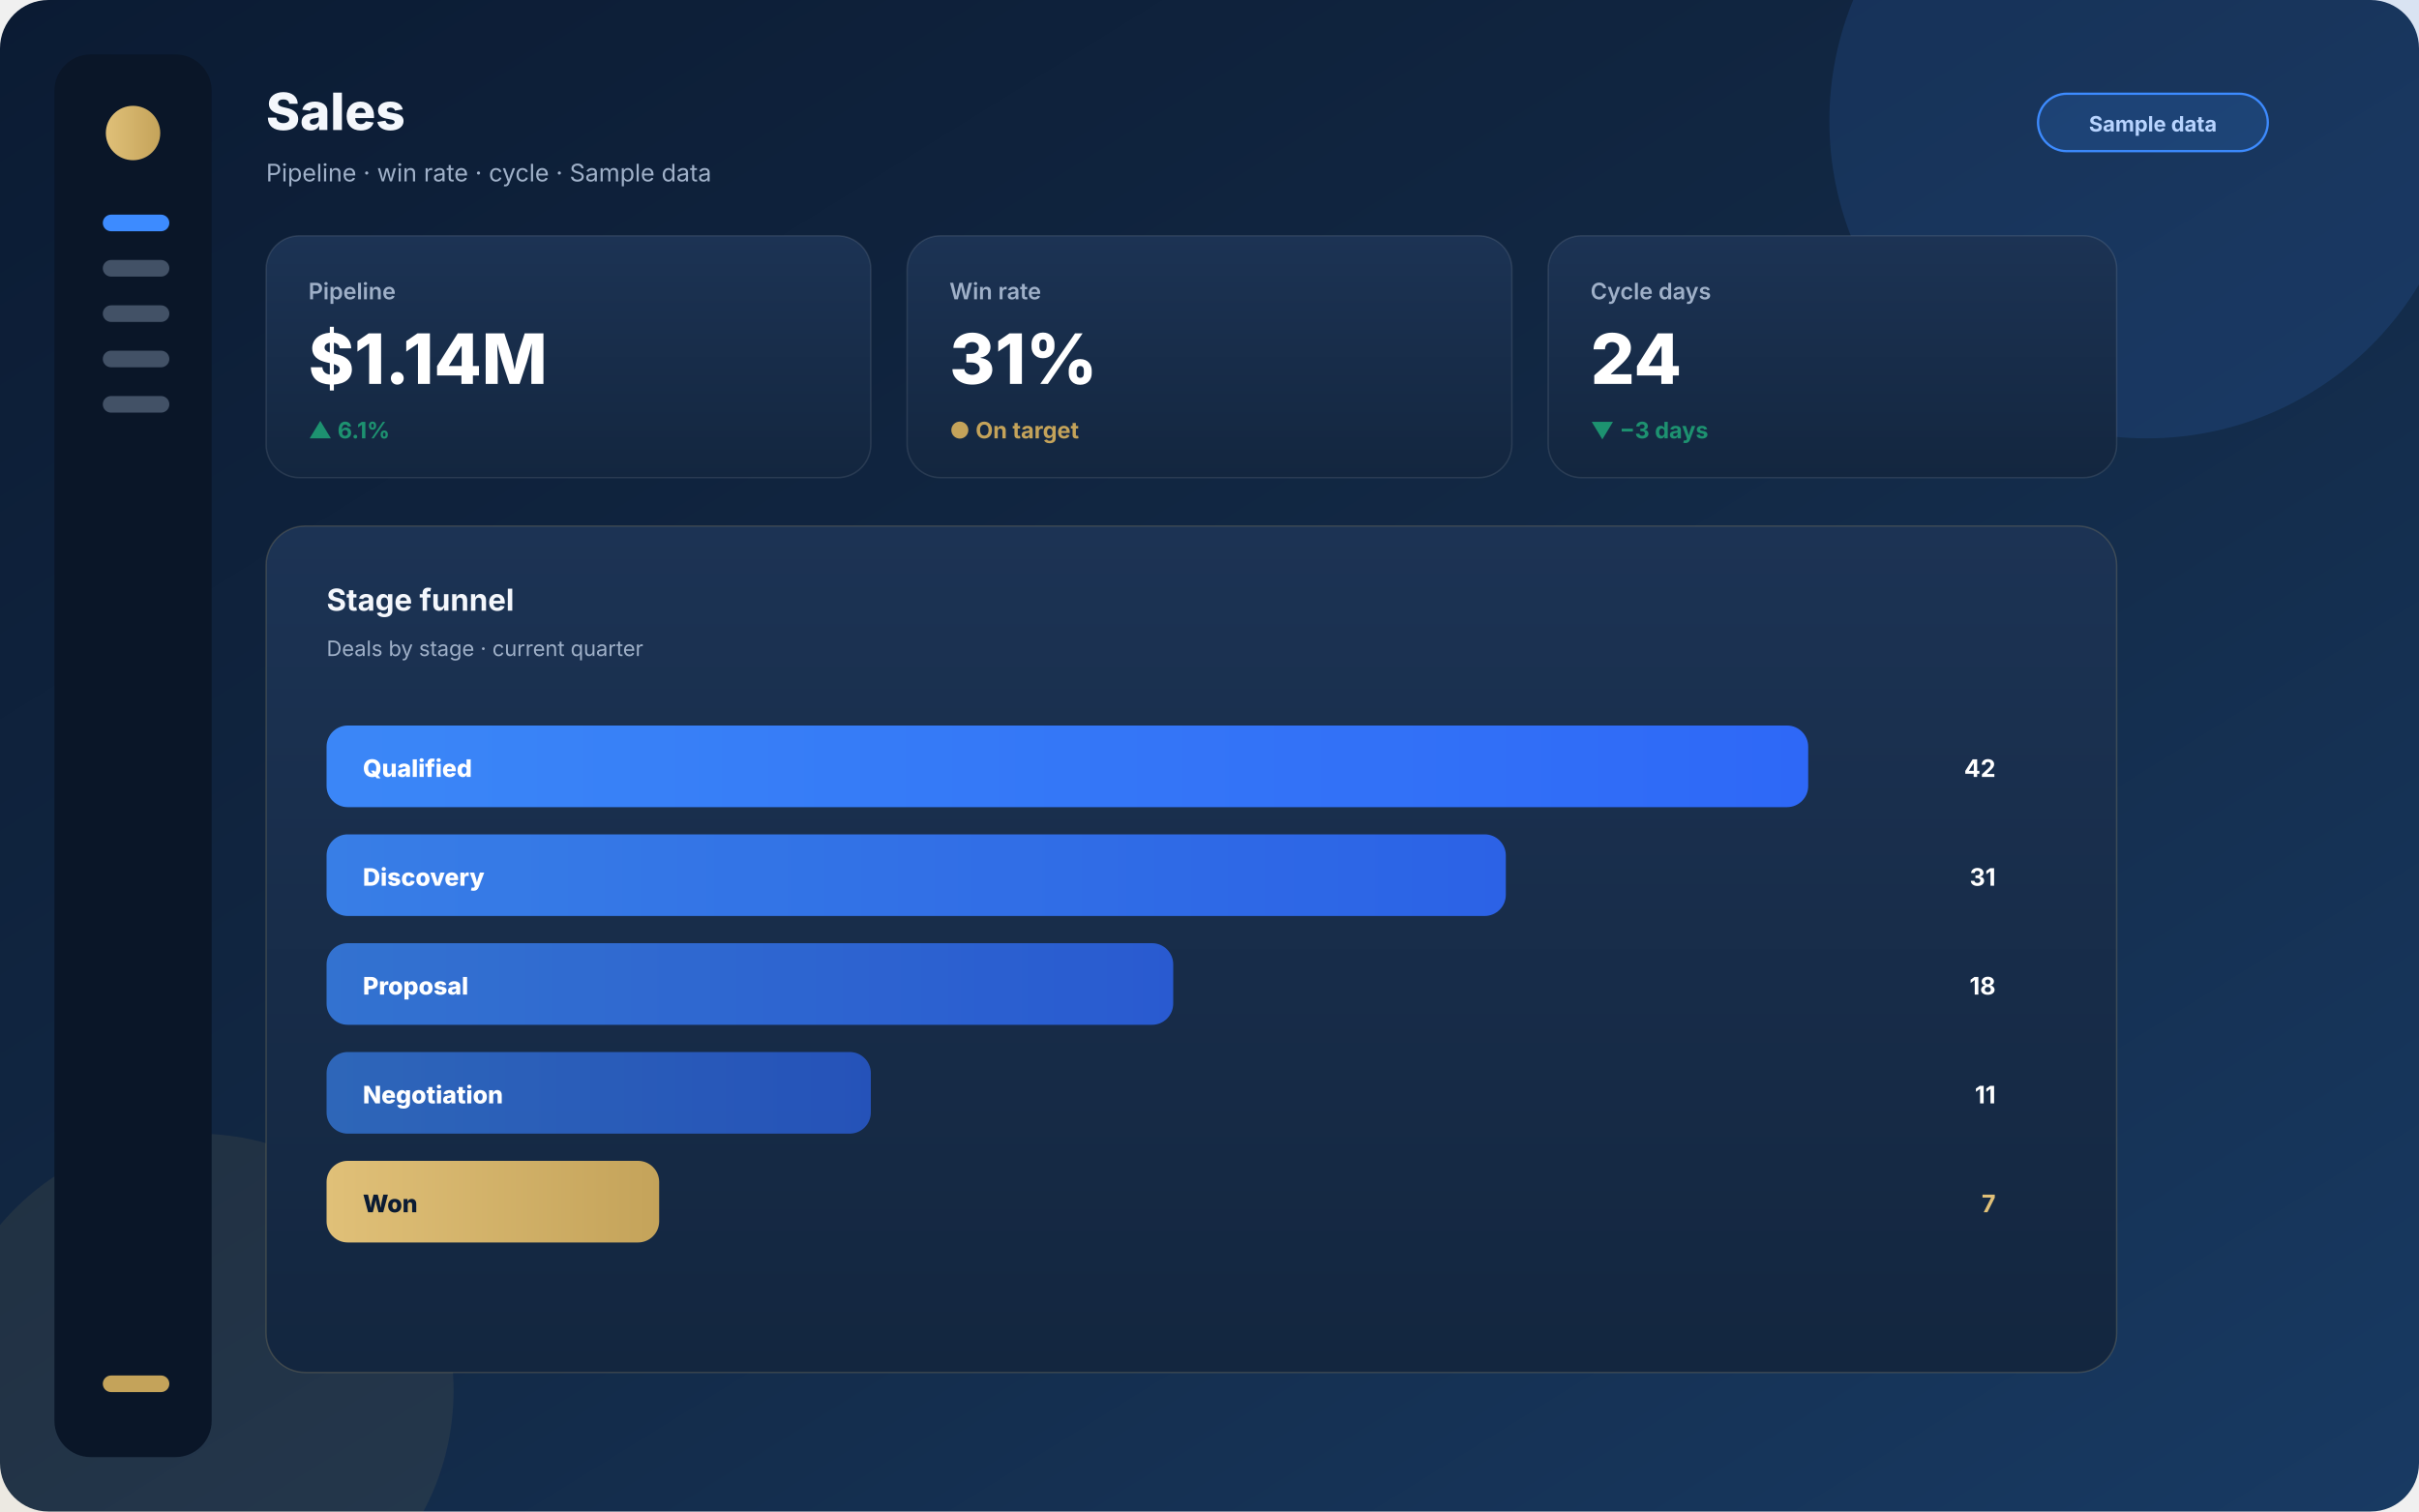
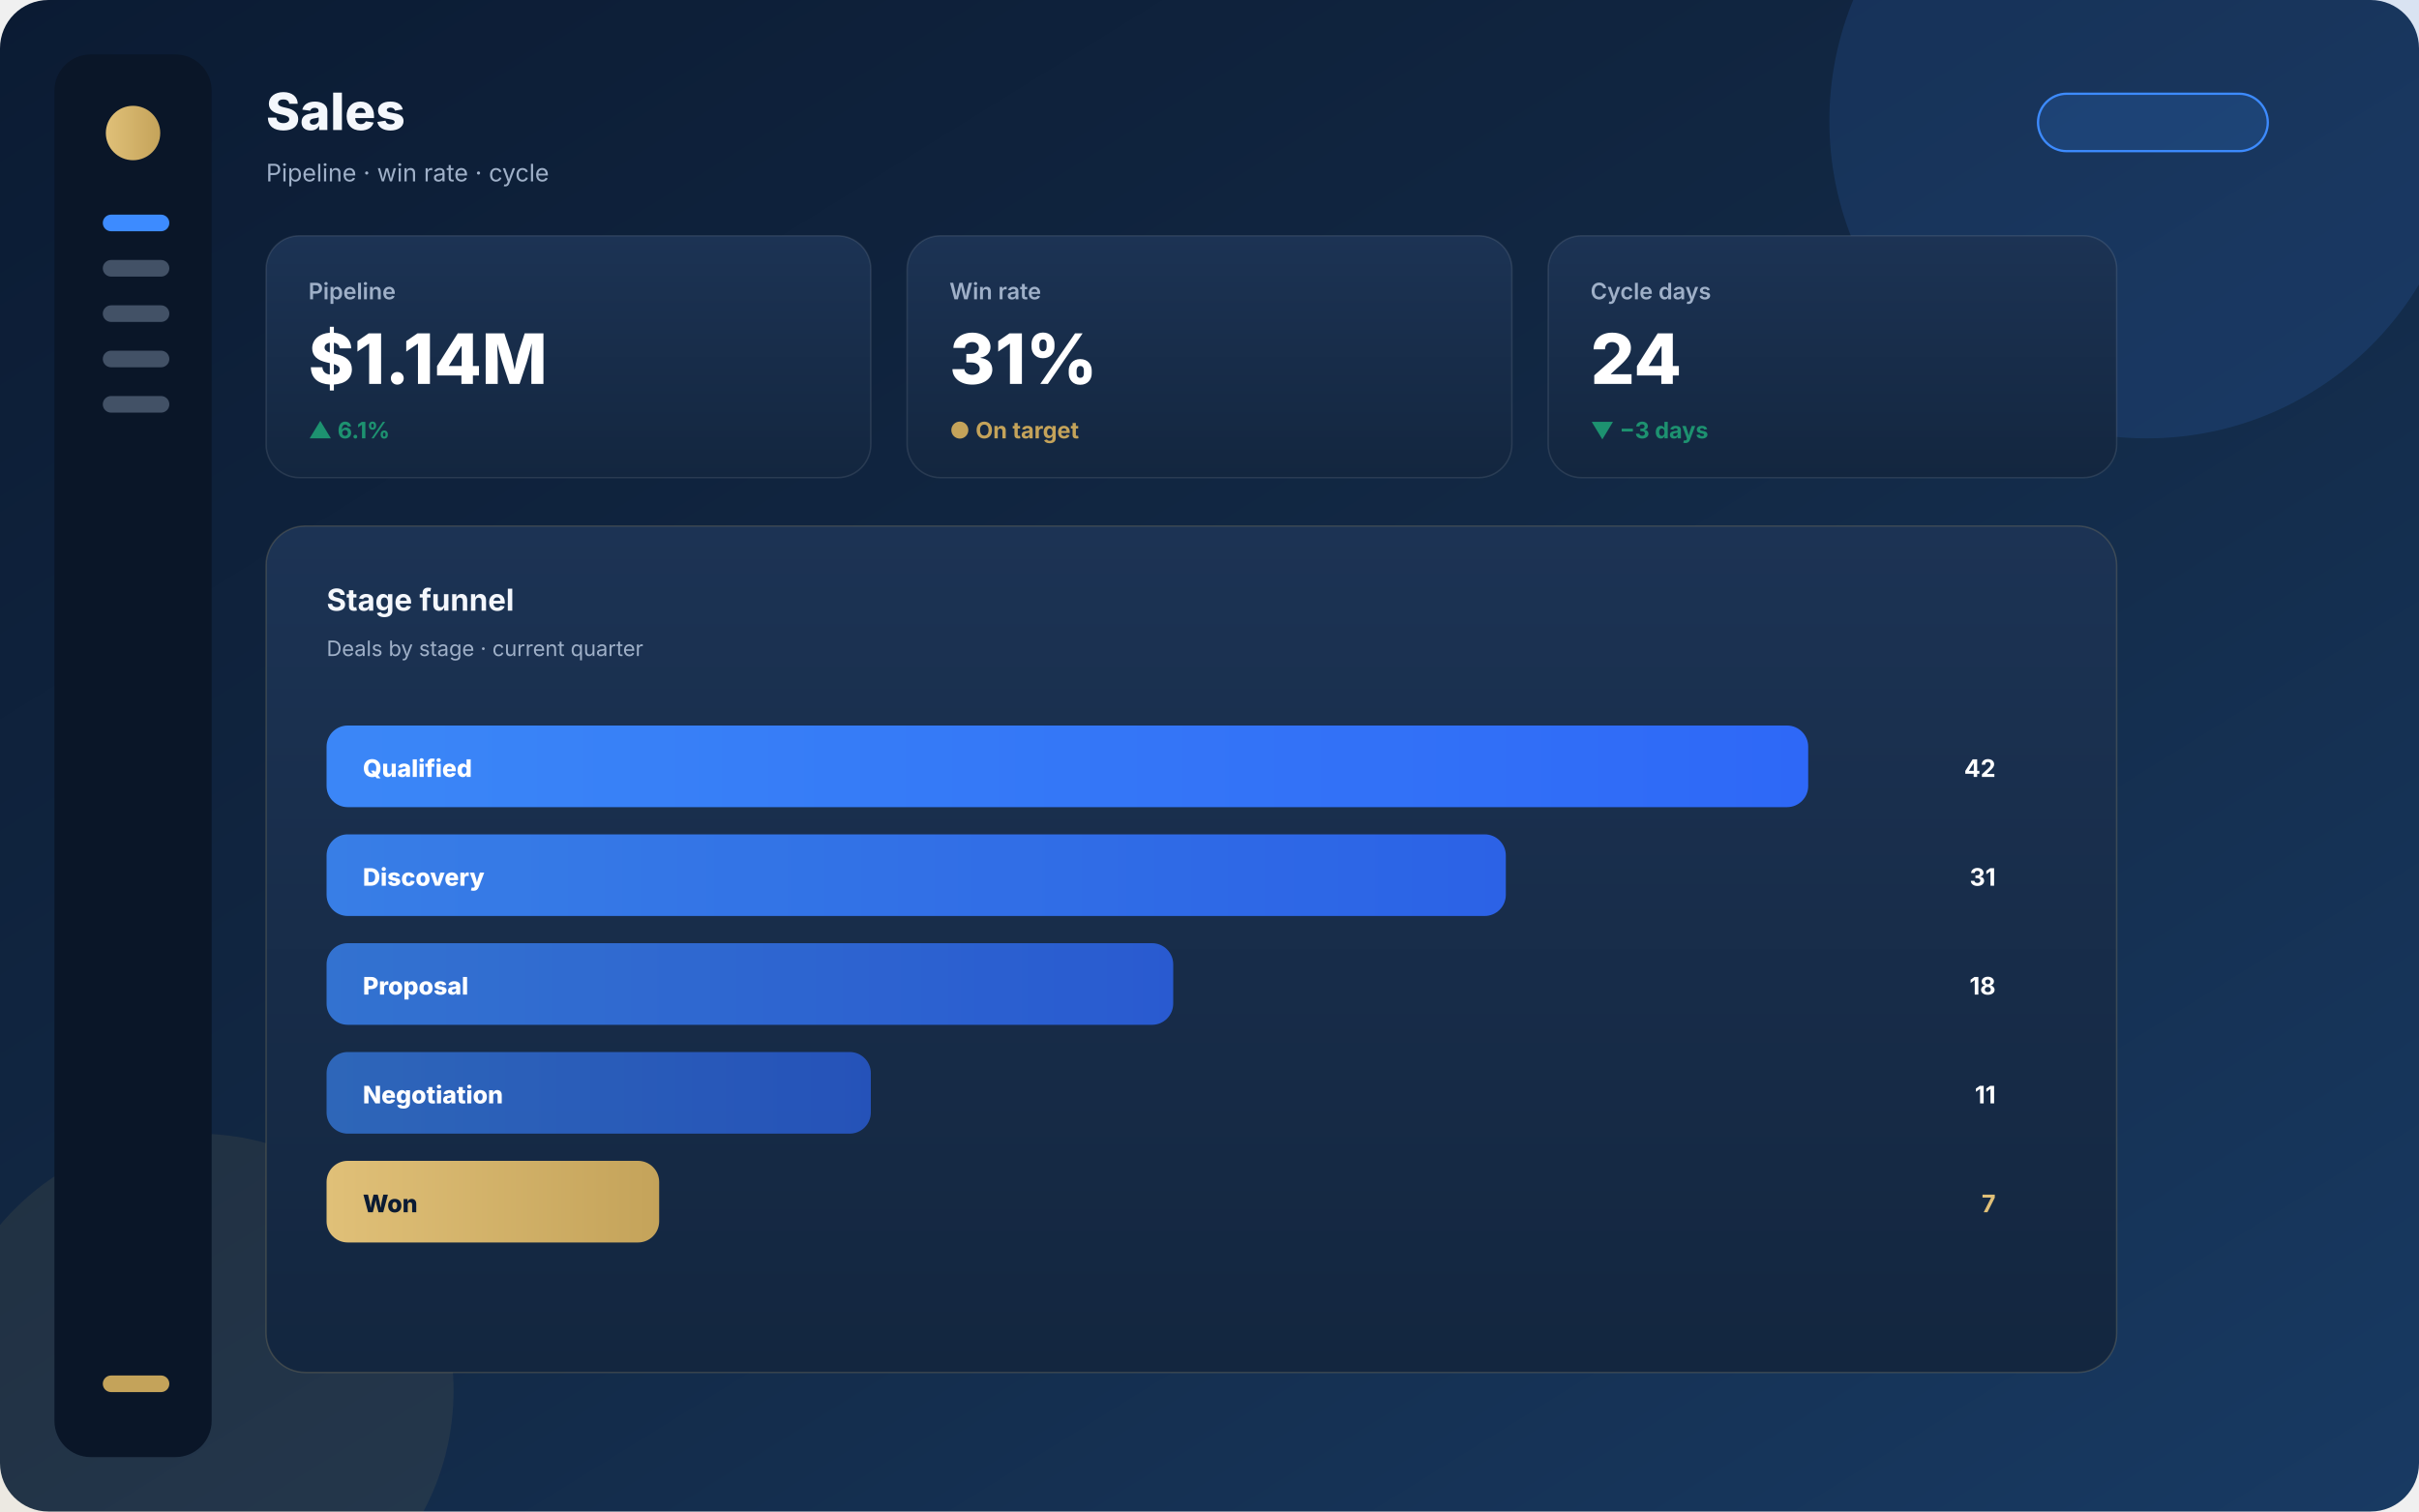
<svg xmlns="http://www.w3.org/2000/svg" width="1600" height="1000" viewBox="0 0 1600 1000" role="img" aria-label="Sales dashboard">
  <defs>
    <linearGradient id="bg" x1="0" y1="0" x2="1" y2="1">
      <stop offset="0%" stop-color="#0B1B33" />
      <stop offset="48%" stop-color="#122844" />
      <stop offset="100%" stop-color="#183A63" />
    </linearGradient>
    <linearGradient id="card" x1="0" y1="0" x2="0" y2="1">
      <stop offset="0%" stop-color="#1C3354" />
      <stop offset="100%" stop-color="#13263F" />
    </linearGradient>
    <linearGradient id="blue" x1="0" y1="0" x2="1" y2="0">
      <stop offset="0%" stop-color="#3D8BFF" />
      <stop offset="100%" stop-color="#2F6BFF" />
    </linearGradient>
    <linearGradient id="blueV" x1="0" y1="0" x2="0" y2="1">
      <stop offset="0%" stop-color="#3D8BFF" />
      <stop offset="100%" stop-color="#2F6BFF" />
    </linearGradient>
    <linearGradient id="gold" x1="0" y1="0" x2="1" y2="0">
      <stop offset="0%" stop-color="#E0C078" />
      <stop offset="100%" stop-color="#C4A35A" />
    </linearGradient>
  </defs>
  <rect width="1600" height="1000" rx="32" fill="url(#bg)" />
  <circle cx="1420" cy="80" r="210" fill="#3D8BFF" opacity="0.13" />
  <circle cx="130" cy="920" r="170" fill="#C4A35A" opacity="0.09" />
  <rect x="36" y="36" width="104" height="928" rx="24" fill="#0A1628" />
  <circle cx="88" cy="88" r="18" fill="url(#gold)" />
  <rect x="68" y="142" width="44" height="11" rx="5.5" fill="#3D8BFF" />
  <rect x="68" y="172" width="44" height="11" rx="5.5" fill="#7A8BA3" opacity="0.5" />
  <rect x="68" y="202" width="44" height="11" rx="5.5" fill="#7A8BA3" opacity="0.5" />
  <rect x="68" y="232" width="44" height="11" rx="5.5" fill="#7A8BA3" opacity="0.5" />
  <rect x="68" y="262" width="44" height="11" rx="5.5" fill="#7A8BA3" opacity="0.5" />
  <rect x="68" y="910" width="44" height="11" rx="5.5" fill="#C4A35A" />
  <text x="176" y="86" fill="#F4F7FC" font-family="Inter, Arial, sans-serif" font-size="34" font-weight="800">Sales</text>
-   <text x="176" y="120" fill="#9FB0C8" font-family="Inter, Arial, sans-serif" font-size="16">Pipeline · win rate · cycle · Sample data</text>
+   <text x="176" y="120" fill="#9FB0C8" font-family="Inter, Arial, sans-serif" font-size="16">Pipeline · win rate · cycle</text>
  <rect x="1348" y="62" width="152" height="38" rx="19" fill="rgba(61,139,255,0.16)" stroke="#3D8BFF" stroke-width="1.5" />
-   <text x="1424" y="87" text-anchor="middle" fill="#B8D4FF" font-family="Inter, Arial, sans-serif" font-size="14" font-weight="700">Sample data</text>
  <rect x="176" y="156" width="400" height="160" rx="22" fill="url(#card)" stroke="rgba(255,255,255,0.1)" />
  <text x="204" y="198" fill="#9FB0C8" font-family="Inter, Arial, sans-serif" font-size="15" font-weight="600">Pipeline</text>
  <text x="204" y="254" fill="#FFFFFF" font-family="Inter, Arial, sans-serif" font-size="46" font-weight="800">$1.14M</text>
  <text x="204" y="290" fill="#1D9270" font-family="Inter, Arial, sans-serif" font-size="15" font-weight="700">▲ 6.1%</text>
  <rect x="600" y="156" width="400" height="160" rx="22" fill="url(#card)" stroke="rgba(255,255,255,0.1)" />
  <text x="628" y="198" fill="#9FB0C8" font-family="Inter, Arial, sans-serif" font-size="15" font-weight="600">Win rate</text>
  <text x="628" y="254" fill="#FFFFFF" font-family="Inter, Arial, sans-serif" font-size="46" font-weight="800">31%</text>
  <text x="628" y="290" fill="#C4A35A" font-family="Inter, Arial, sans-serif" font-size="15" font-weight="700">● On target</text>
  <rect x="1024" y="156" width="376" height="160" rx="22" fill="url(#card)" stroke="rgba(255,255,255,0.1)" />
  <text x="1052" y="198" fill="#9FB0C8" font-family="Inter, Arial, sans-serif" font-size="15" font-weight="600">Cycle days</text>
  <text x="1052" y="254" fill="#FFFFFF" font-family="Inter, Arial, sans-serif" font-size="46" font-weight="800">24</text>
  <text x="1052" y="290" fill="#1D9270" font-family="Inter, Arial, sans-serif" font-size="15" font-weight="700">▼ −3 days</text>
  <rect x="176" y="348" width="1224" height="560" rx="26" fill="url(#card)" stroke="rgba(224,192,120,0.18)" />
  <text x="216" y="404" fill="#F4F7FC" font-family="Inter, Arial, sans-serif" font-size="20" font-weight="700">Stage funnel</text>
  <text x="216" y="434" fill="#9FB0C8" font-family="Inter, Arial, sans-serif" font-size="14">Deals by stage · current quarter</text>
  <rect x="216" y="480" width="980" height="54" rx="14" fill="url(#blue)" opacity="0.95" />
  <text x="240" y="514" fill="#FFFFFF" font-family="Inter, Arial, sans-serif" font-size="16" font-weight="800">Qualified</text>
  <text x="1320" y="514" text-anchor="end" fill="#FFFFFF" font-family="Inter, Arial, sans-serif" font-size="16" font-weight="700">42</text>
  <rect x="216" y="552" width="780" height="54" rx="14" fill="url(#blue)" opacity="0.86" />
  <text x="240" y="586" fill="#FFFFFF" font-family="Inter, Arial, sans-serif" font-size="16" font-weight="800">Discovery</text>
  <text x="1320" y="586" text-anchor="end" fill="#FFFFFF" font-family="Inter, Arial, sans-serif" font-size="16" font-weight="700">31</text>
  <rect x="216" y="624" width="560" height="54" rx="14" fill="url(#blue)" opacity="0.74" />
  <text x="240" y="658" fill="#FFFFFF" font-family="Inter, Arial, sans-serif" font-size="16" font-weight="800">Proposal</text>
  <text x="1320" y="658" text-anchor="end" fill="#FFFFFF" font-family="Inter, Arial, sans-serif" font-size="16" font-weight="700">18</text>
  <rect x="216" y="696" width="360" height="54" rx="14" fill="url(#blue)" opacity="0.62" />
  <text x="240" y="730" fill="#FFFFFF" font-family="Inter, Arial, sans-serif" font-size="16" font-weight="800">Negotiation</text>
  <text x="1320" y="730" text-anchor="end" fill="#FFFFFF" font-family="Inter, Arial, sans-serif" font-size="16" font-weight="700">11</text>
  <rect x="216" y="768" width="220" height="54" rx="14" fill="url(#gold)" opacity="1" />
  <text x="240" y="802" fill="#0B1B33" font-family="Inter, Arial, sans-serif" font-size="16" font-weight="800">Won</text>
  <text x="1320" y="802" text-anchor="end" fill="#E0C078" font-family="Inter, Arial, sans-serif" font-size="16" font-weight="700">7</text>
</svg>
